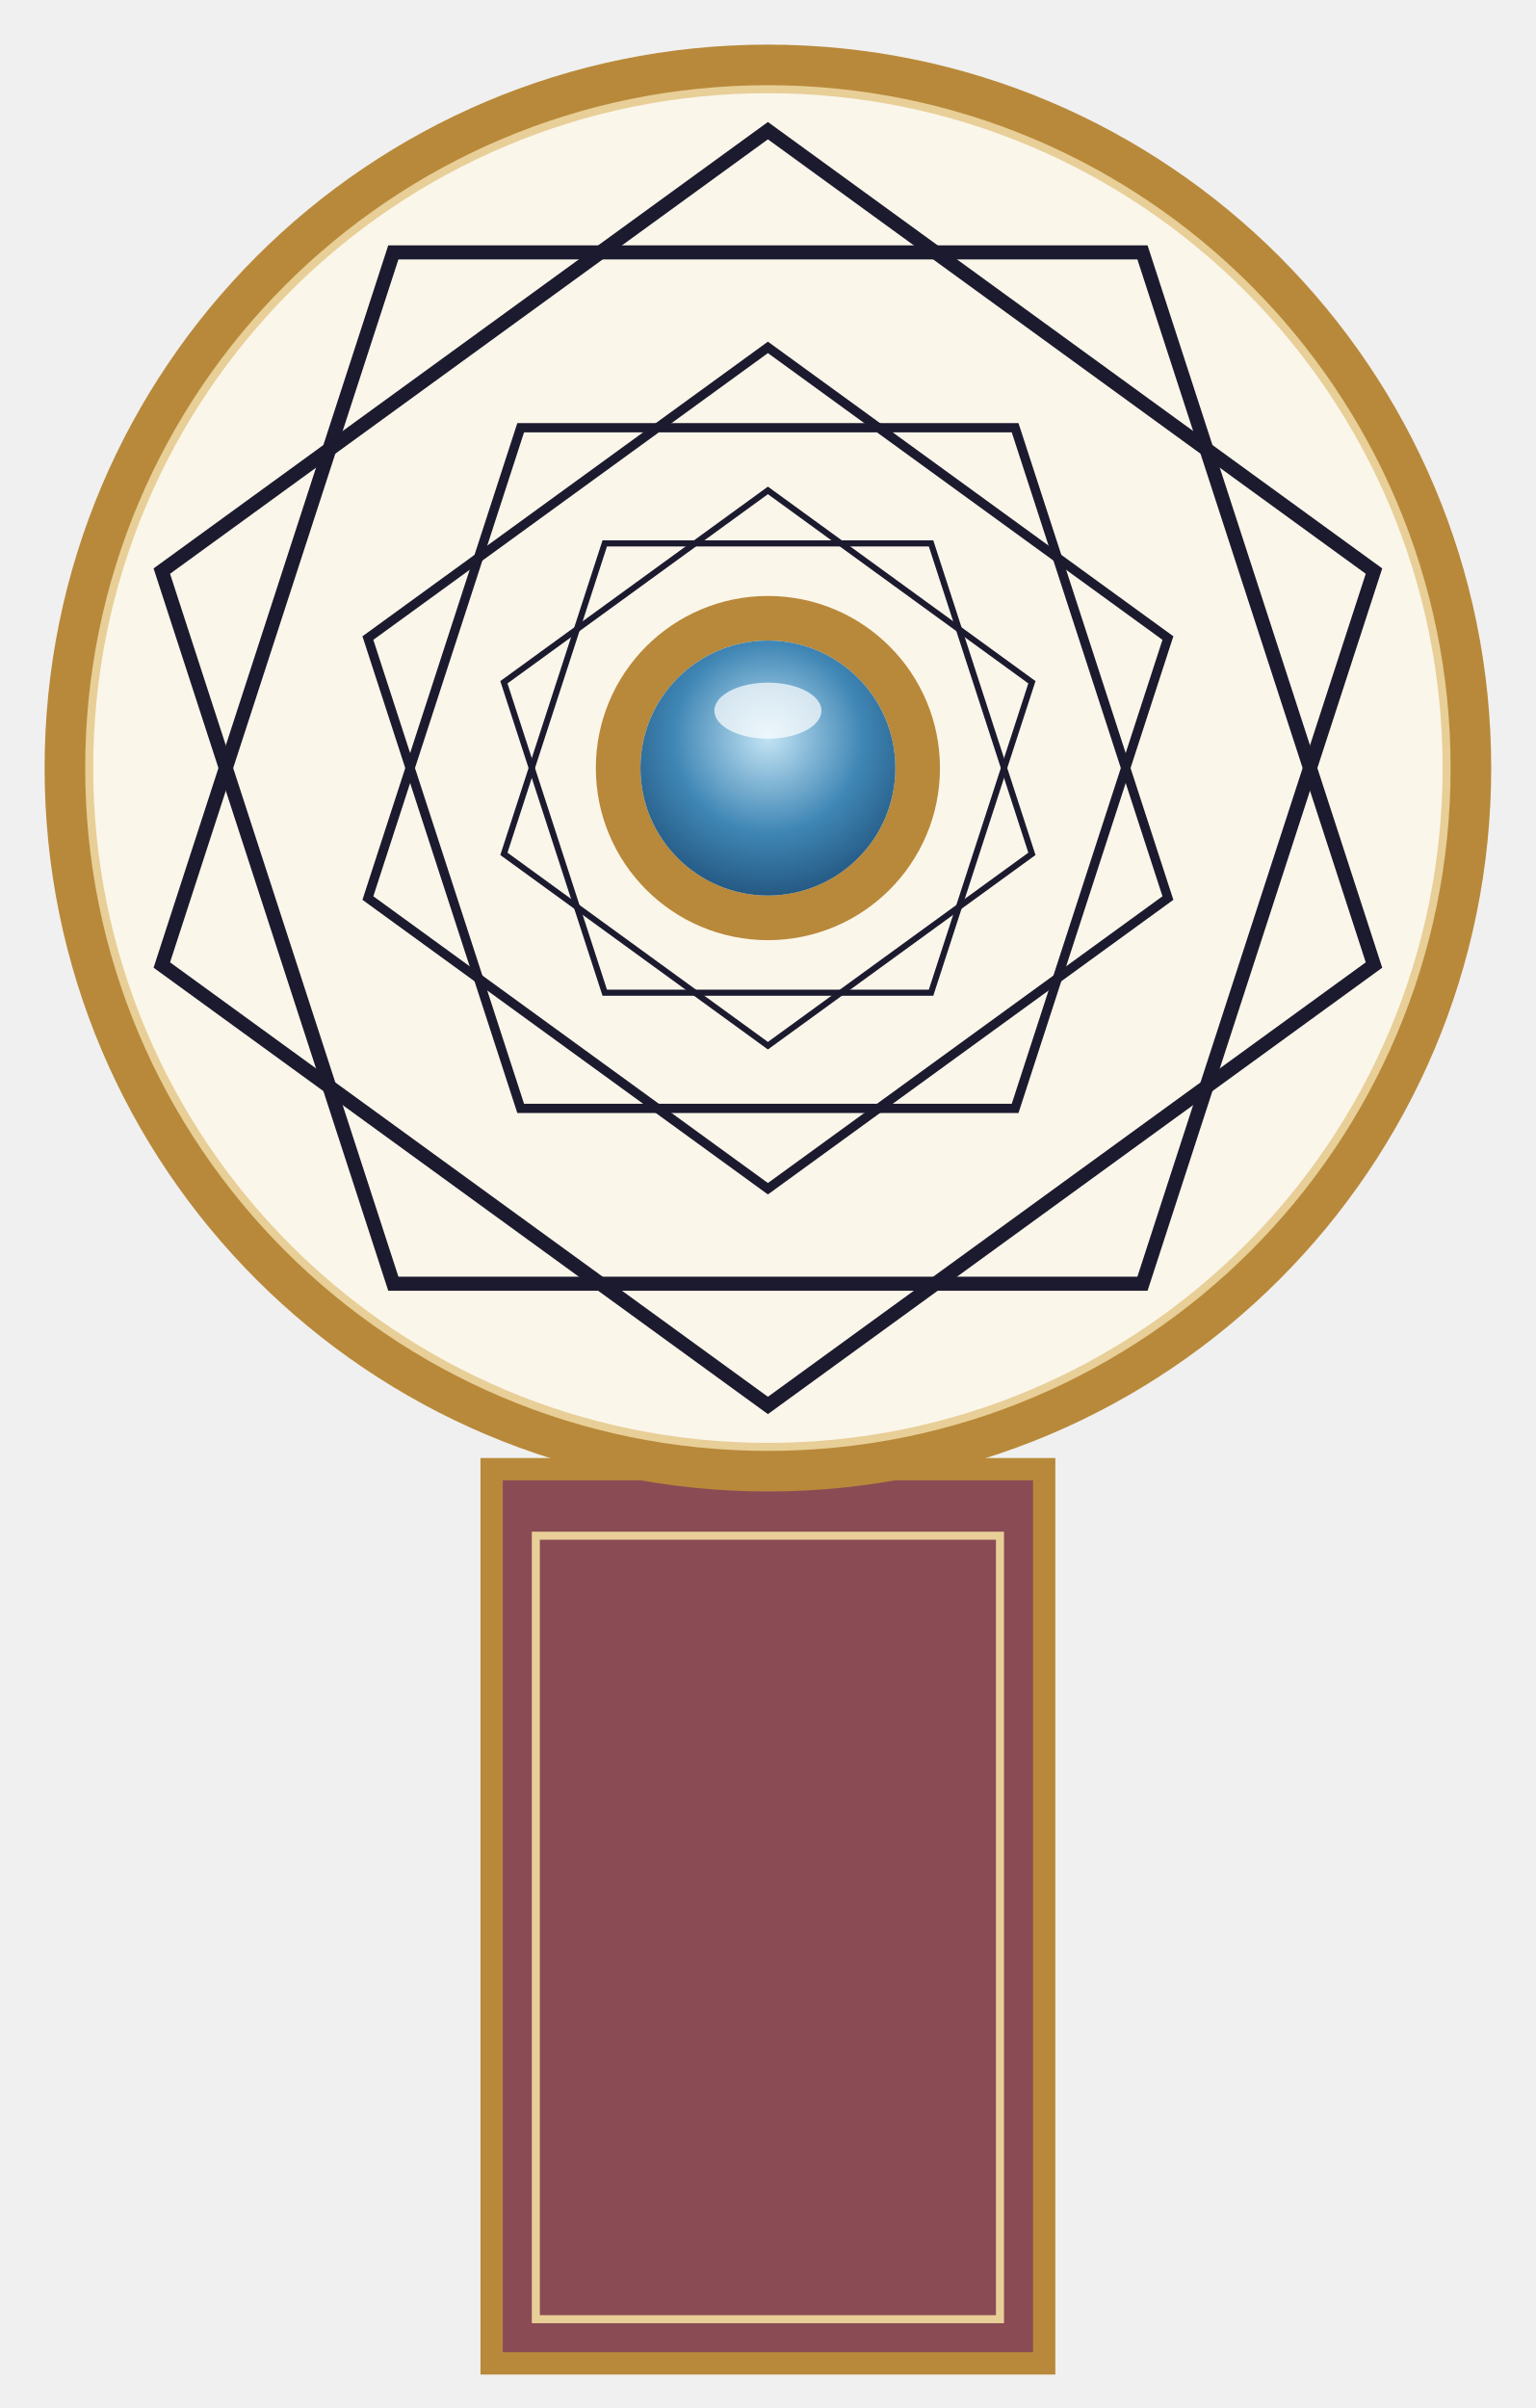
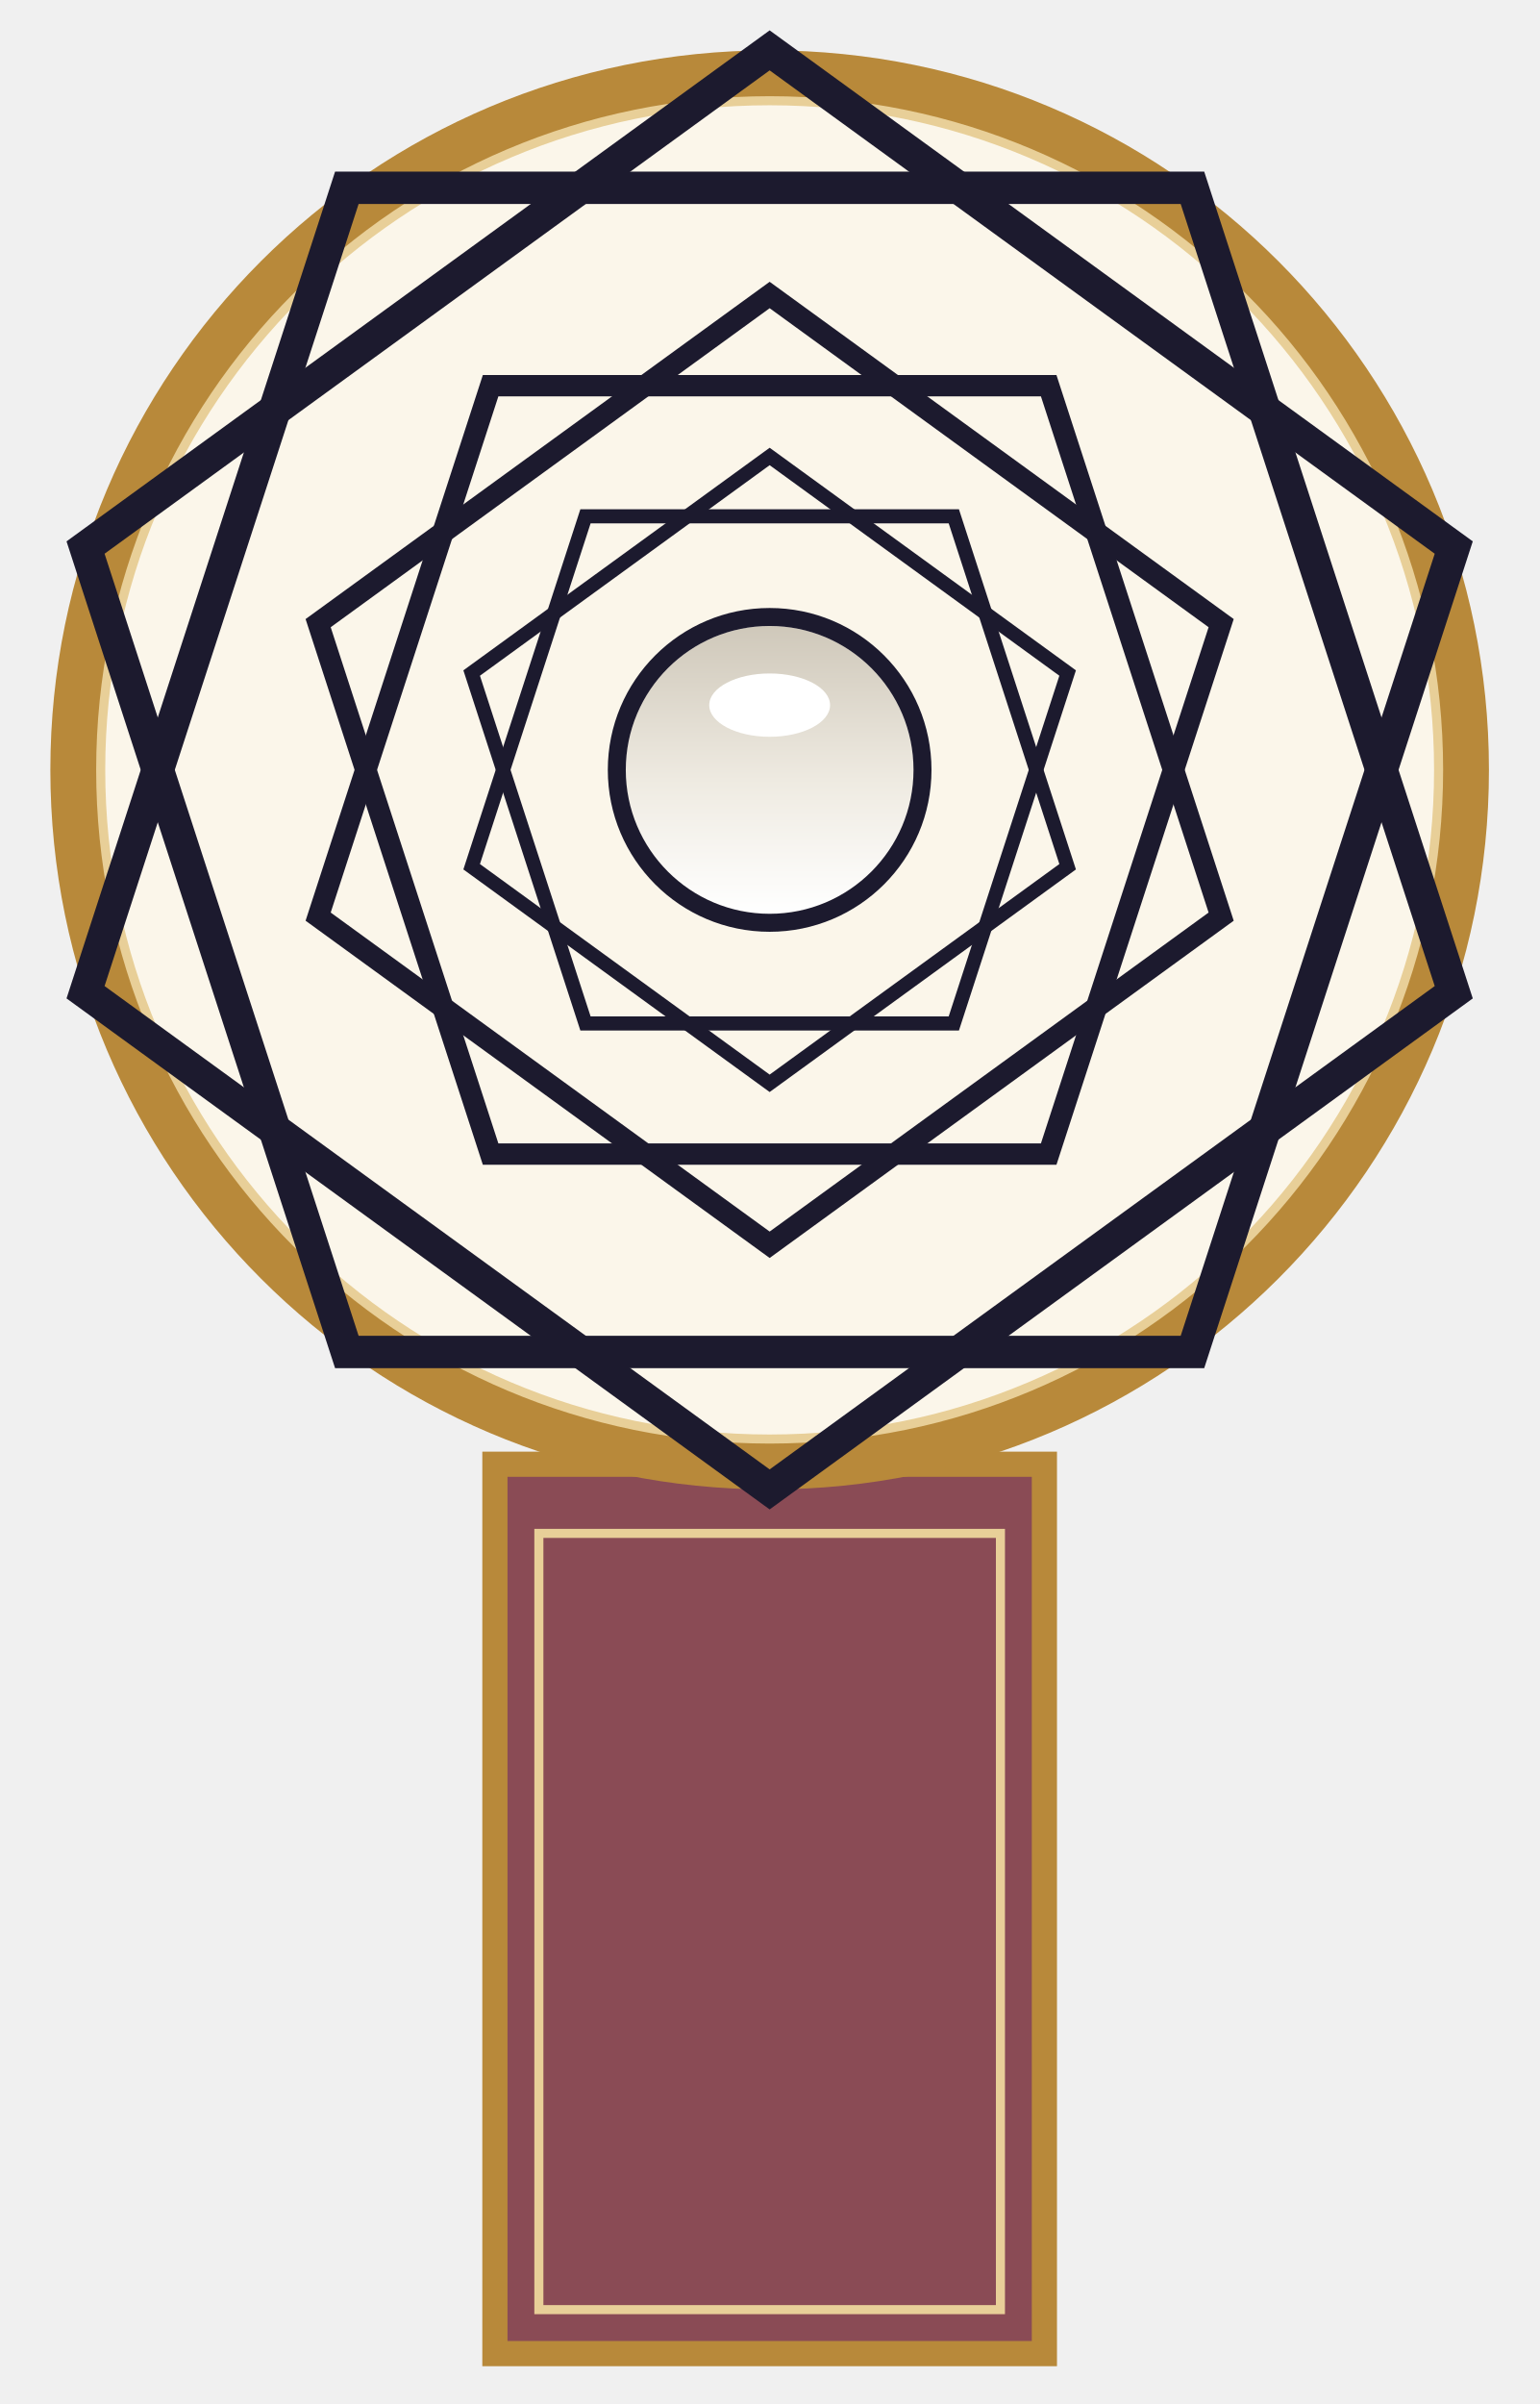
- <svg xmlns="http://www.w3.org/2000/svg" viewBox="-120.50 -120.50 241.00 377.79" role="img" aria-label="Sisters of Sonder">
+ <svg xmlns="http://www.w3.org/2000/svg" viewBox="-107.00 -107.00 214.00 334.11" role="img" aria-label="Sisters of Sonder">
  <defs>
-     <radialGradient id="water" cx="50%" cy="38%" r="68%">
-       <stop offset="0" stop-color="#c3e4f4" />
-       <stop offset=".55" stop-color="#3f86b5" />
-       <stop offset="1" stop-color="#1f4f78" />
-     </radialGradient>
+     <linearGradient id="water" x1="0" y1="0" x2="0" y2="1">
+       <stop offset="0" stop-color="#cfc8ba" />
+       <stop offset=".55" stop-color="#efebe2" />
+       <stop offset="1" stop-color="#ffffff" />
+     </linearGradient>
  </defs>
-   <rect x="-43.353" y="110.000" width="86.706" height="140.294" fill="#8a4b55" stroke="#b8893a" stroke-width="3.500" />
-   <rect x="-36.417" y="120.437" width="72.833" height="122.921" fill="none" stroke="#e8cf98" stroke-width="1.260" />
-   <circle r="110.000" fill="#fbf6ea" />
-   <circle r="110.000" fill="none" stroke="#b8893a" stroke-width="7.000" />
-   <circle r="106.500" fill="none" stroke="#e8cf98" stroke-width="1.260" />
-   <polygon points="0.000,-100.000 95.106,-30.902 58.779,80.902 -58.779,80.902 -95.106,-30.902" fill="none" stroke="#1c1a2e" stroke-width="2.200" stroke-linejoin="miter" />
-   <polygon points="58.779,-80.902 95.106,30.902 0.000,100.000 -95.106,30.902 -58.779,-80.902" fill="none" stroke="#1c1a2e" stroke-width="2.200" stroke-linejoin="miter" />
-   <polygon points="0.000,-66.000 62.770,-20.395 38.794,53.395 -38.794,53.395 -62.770,-20.395" fill="none" stroke="#1c1a2e" stroke-width="1.452" stroke-linejoin="miter" />
-   <polygon points="38.794,-53.395 62.770,20.395 0.000,66.000 -62.770,20.395 -38.794,-53.395" fill="none" stroke="#1c1a2e" stroke-width="1.452" stroke-linejoin="miter" />
-   <polygon points="0.000,-43.560 41.428,-13.461 25.604,35.241 -25.604,35.241 -41.428,-13.461" fill="none" stroke="#1c1a2e" stroke-width="0.958" stroke-linejoin="miter" />
-   <polygon points="25.604,-35.241 41.428,13.461 0.000,43.560 -41.428,13.461 -25.604,-35.241" fill="none" stroke="#1c1a2e" stroke-width="0.958" stroke-linejoin="miter" />
-   <circle r="23.500" fill="none" stroke="#b8893a" stroke-width="7.000" />
+   <rect x="-38.197" y="96.500" width="76.393" height="123.607" fill="#8a4b55" stroke="#b8893a" stroke-width="3.500" />
+   <rect x="-32.085" y="106.111" width="64.170" height="107.884" fill="none" stroke="#e8cf98" stroke-width="1.260" />
+   <circle r="96.500" fill="#fbf6ea" />
+   <circle r="96.500" fill="none" stroke="#b8893a" stroke-width="7.000" />
+   <circle r="93.000" fill="none" stroke="#e8cf98" stroke-width="1.260" />
+   <polygon points="0.000,-100.000 95.106,-30.902 58.779,80.902 -58.779,80.902 -95.106,-30.902" fill="none" stroke="#1c1a2e" stroke-width="4.500" stroke-linejoin="miter" />
+   <polygon points="58.779,-80.902 95.106,30.902 0.000,100.000 -95.106,30.902 -58.779,-80.902" fill="none" stroke="#1c1a2e" stroke-width="4.500" stroke-linejoin="miter" />
+   <polygon points="0.000,-66.000 62.770,-20.395 38.794,53.395 -38.794,53.395 -62.770,-20.395" fill="none" stroke="#1c1a2e" stroke-width="2.970" stroke-linejoin="miter" />
+   <polygon points="38.794,-53.395 62.770,20.395 0.000,66.000 -62.770,20.395 -38.794,-53.395" fill="none" stroke="#1c1a2e" stroke-width="2.970" stroke-linejoin="miter" />
+   <polygon points="0.000,-43.560 41.428,-13.461 25.604,35.241 -25.604,35.241 -41.428,-13.461" fill="none" stroke="#1c1a2e" stroke-width="1.960" stroke-linejoin="miter" />
+   <polygon points="25.604,-35.241 41.428,13.461 0.000,43.560 -41.428,13.461 -25.604,-35.241" fill="none" stroke="#1c1a2e" stroke-width="1.960" stroke-linejoin="miter" />
  <circle r="20.000" fill="url(#water)" />
-   <ellipse cx="0.000" cy="-9.000" rx="8.400" ry="4.400" transform="rotate(0.0 0.000 -9.000)" fill="#ffffff" fill-opacity=".7" />
+   <circle r="21.250" fill="none" stroke="#1c1a2e" stroke-width="2.500" />
+   <ellipse cx="0.000" cy="-9.000" rx="8.400" ry="4.400" transform="rotate(0.0 0.000 -9.000)" fill="#ffffff" />
</svg>
